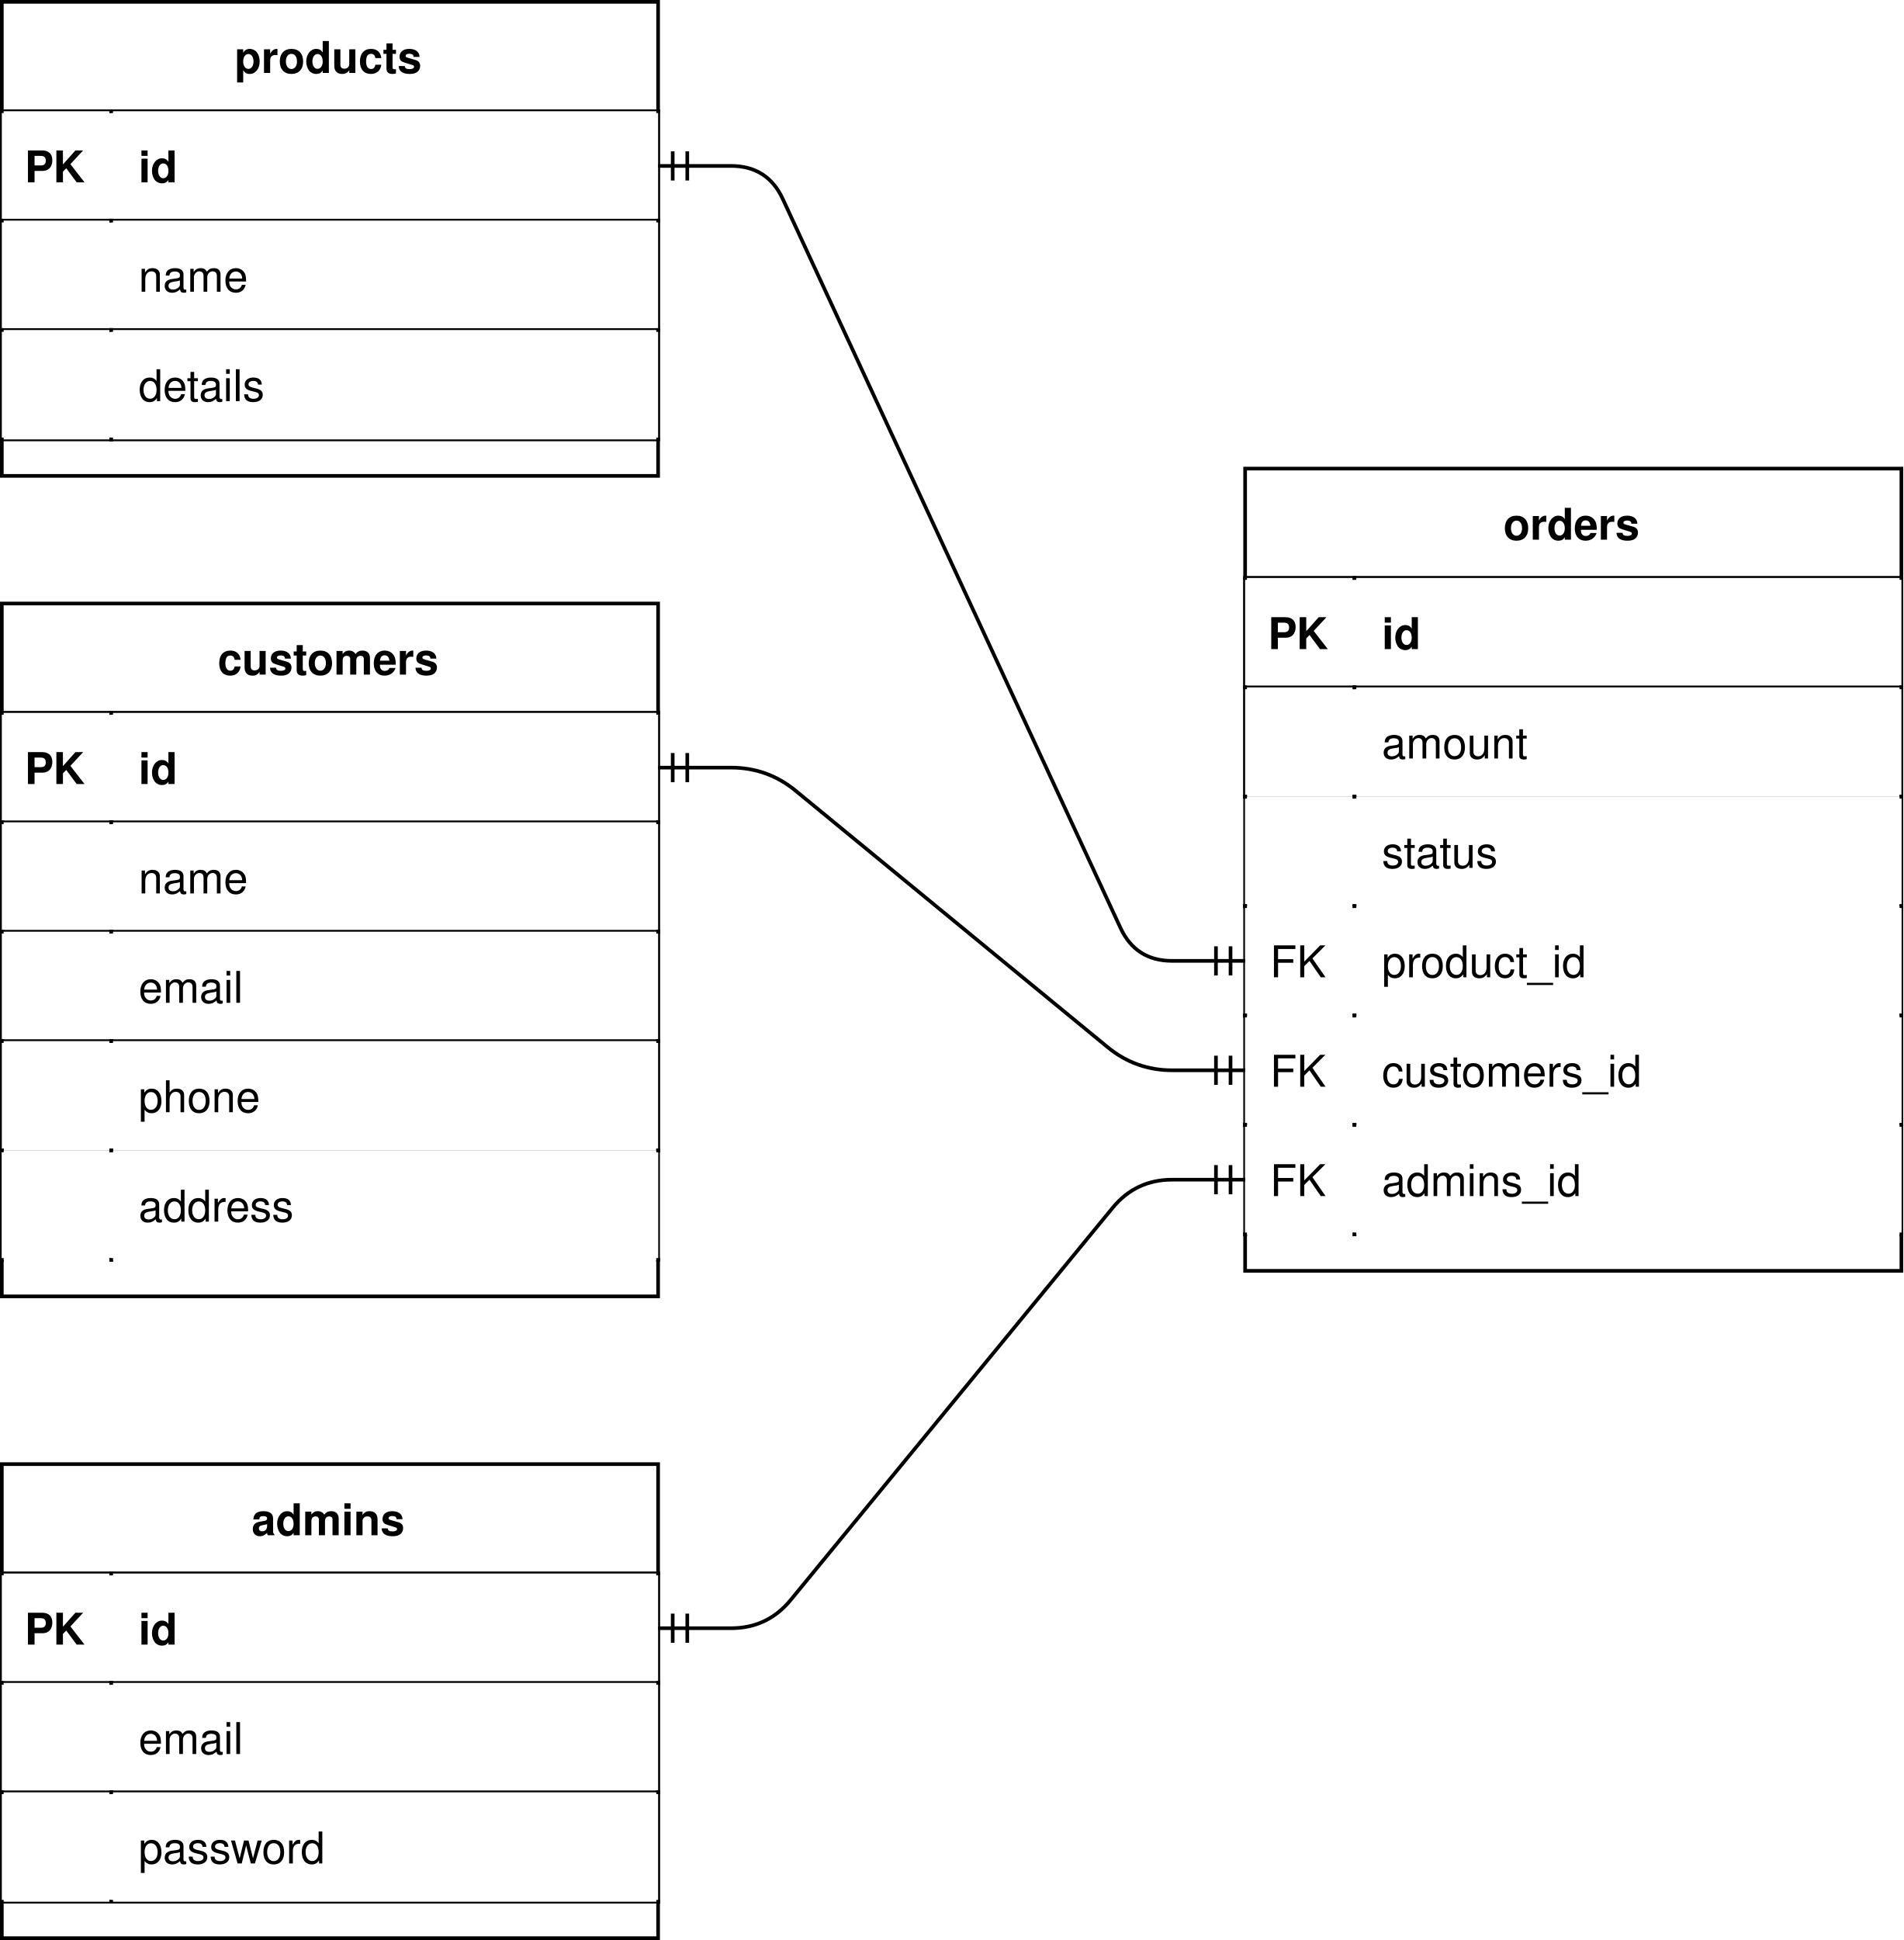
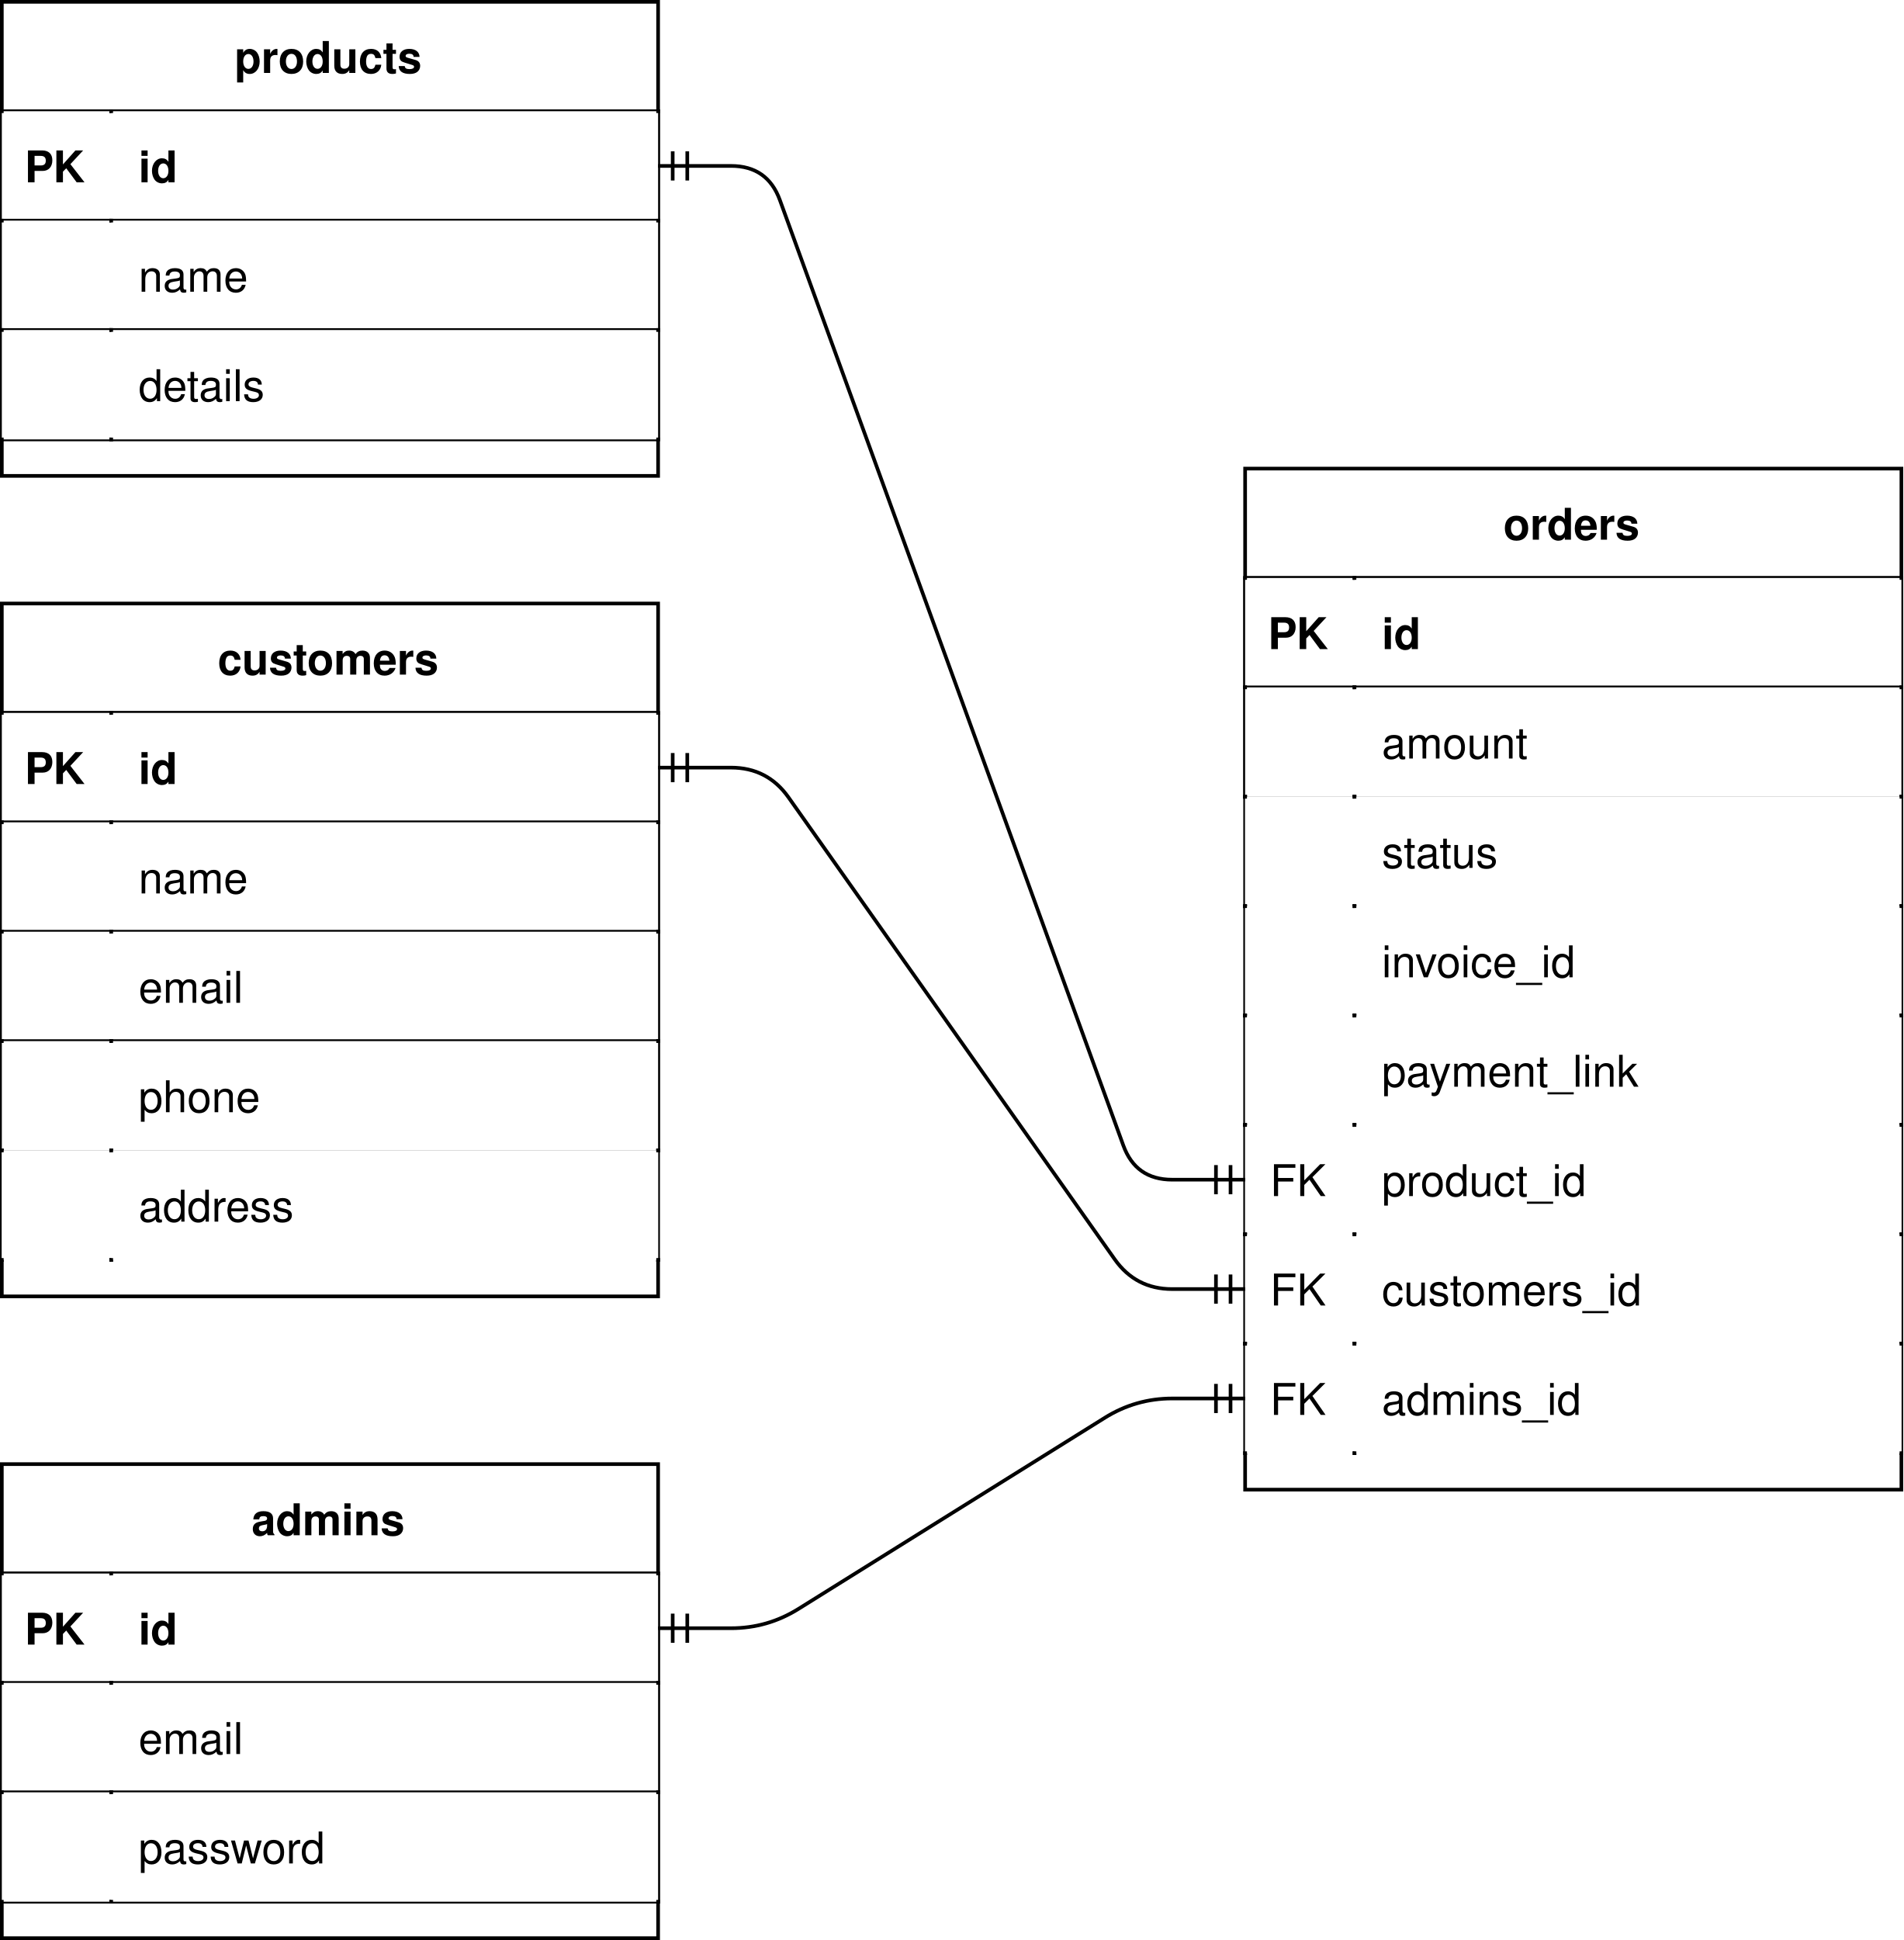
- <svg xmlns="http://www.w3.org/2000/svg" host="65bd71144e" version="1.1" width="522px" height="532px" viewBox="-0.5 -0.5 522 532" content="&lt;mxfile&gt;&lt;diagram id=&quot;kvabXW26GgoHgYs_Y6-I&quot; name=&quot;portpos&quot;&gt;7Z1Rb6s2FMc/TV4nwIGkj0tueyet067aSXuc3NhNrAFGxmmS++lnBwMJTjtMKSEGNarCAU7g/I9/4GOTTMAy2n9nMNn8QREOJ56D9hPwbeJ5s+lc/JeGQ2YIXCczrBlBmenE8Ex+4sxYbLYlCKfKlpk4pSEnyblxReMYr/iZDTJGd+ebvdIQnRkSuMaa4XkFQ936N0F8k1nnvlPaf8Nkvck/2XXUmhe4+nfN6DZWnzfxAAjkX7Y6grkvtX26gYjuTkzgfgKWjFKevYv2SxzK0J6H7eGdtcVxMxzzWjvku7zBcKtOfrVNOY0wS9Uh8kMeFnG0iXzL4Ys0LVIOGVfqAUcYhB4ckhgzYXCPy2EIk5QcN88sGxKiR3igW547ypcWr2SP0VMmntxW6PgonMlF6fxVOH9WByNXw5CsY/F+Jc5VfuKC4VQcyyNMudriuEd2eK53dCiEwUj502OVxwIzjvcnJhW771iEhbOD2ESt9Rw/2+WQL6vE35VZ486V1pvTjLlTRqgydV34LtUSb5Rg74nnaeJ9rNmTzLXFhjLyUyoVqkic6nhc3pEohLHIcYgqpgU9tmlHE1daEKPJX5CtMVeGhJKYH8/QX4iXOOel84s/8cWBLcWyWy6Ll9yc8SWNU85EEkkfWGi5w1LPBaeJchri19w/UxGV718oF2nbVHkD7ZXWwKknNWhFaaAp/eP3d7UWZ8YJDJ8EGmG8PjZVRUpYinUxoEUQq9GtNj4qAvUaHtG1IQjhuFHQvdpBP4kyMAyyclZGw9gbDAVgYshF9oszSjXliuOsKeZUE1Os61DMnJzZtos0gSsSrx+zPYOK2v4V1N6/38T8VtWv5a5t+f2R2jq1nUYpZUztoFNqB/WV/oJmjhHJd24P2X7tiFuF7JmmZAwj3Ctod62v3ZCej5C+GqTvOoX0nX2QnteOuE2Qzt2fKIkjSEILKV1fYKspDfTq1Ujprijtel1iGhjUum4E06B+yK3CtF7LSjY0tvBm2kBgmzHtzT97i1WPs5jdv+EMt+YZ0SKp26Gr3yFdizvu/tJVD2qZVoPip3en3/RAhBhO3x+w6wtBPyeizYx0fZ2RlKFxFLZGQvhTVWfN0Tlz66GzGIb/1J1pYMDO4XRCGinv14fBNUZhA528FozCFvk7qMuoG+gdyiGMwhqobfX1NtB7oSO1m5WOzKnd6ShsoE+36LKZf0XlqEjegSFbnzkBI+GZ9wrbXStsM6bBhW6Rmdg3Xzoyp2uXw6fApPfTl8oRMIipRfwEF/ov4vaFb2+xcGSiod2E/GwDHCAhOx26BL7e7B6uVjZwDFrYIAsDwNcLAwmjaLvi//S4QPA1utpNToMSwEjOik7dkFPvut8GOQfZPwe+3j8vHia0hZ1jvzyLw2cfbRgiO+edslN/ZOE22BnUjqtV7NQfOIAoIrE14Kwvq83g9AIdnKp3Mc70+N+UqD5vPwX1gOq2QVQv0In6sWSDGDJsInzZCno50cMLdBjf/kSPMn8HdWX1An0IqceX1LYmepiobfUFdzZOz2tpokcDanc50cOb6XX2Lpv5F0z0KJN3WMie6SV4Kx+3N9HXbkiPs/GuB+ku54t4M+tm45XJOzBI69V+hDkkYf+nk3ylxDZzGlx4djerUn5M67F2daF2NZ3Ww24rxSsADLg7nCtsE+XLRtDL4hUAOpdvv3hV5u+gLrIA6MMFAyhemaht9/V2HHJoqV/UgNpdFq8AMPjCudvoF5XJOzBk6+MNdn4NmYnAVlN6Og4xXI/SnT7tNLVuiKFM3mFReqoPMSQwTXeU9ev2umuNrQb1he980MTGaI3z/oyIIOGHJxxCTmh8X67RJNjwKFStEsfoV/kbNGLx/imCMfozLgpgl1ZIV0saUnb8fPCwlH8f1ZxSumUrdbTFt+rznPeTk1nK8lzqtujiN2zOak+5kR1j8IbPDuQD0X/IK85J8etOdejyqbB588tdZOek9ipF1hwVVbP8F1fyKWC5oywOmqNG2VJjUOq2sqXoV59nS9CzbAHOuchTryJy7WypOAJVR21mS40C621lSzGF6DxbnL5lSwUJ7ixohy1VP42TRSyWP+mVbV7+bBq4/w8=&lt;/diagram&gt;&lt;/mxfile&gt;" style="background-color: rgb(54, 54, 54);">
+ <svg xmlns="http://www.w3.org/2000/svg" host="65bd71144e" version="1.1" width="522px" height="532px" viewBox="-0.5 -0.5 522 532" content="&lt;mxfile&gt;&lt;diagram id=&quot;kvabXW26GgoHgYs_Y6-I&quot; name=&quot;portpos&quot;&gt;7Z1Rj6o4FMc/ja8boILO4+qduZvsbPZm7ib7eNOxHW0uUFLqqPfTb5ECanG2dRCxkDETOUCF8z/9Qc+pOALzaPuVwWT1F0U4HHkO2o7Al5HnTcZT8T8z7HJD4Dq5YckIyk0Hhu/kF86N5WZrgnAqbbmJUxpykhwbFzSO8YIf2SBjdHO82RsN0ZEhgUusGL4vYKha/yWIr3Lr1Hcq+x+YLFfFJ7uOXPMKFz+XjK5j+XkjD4Ag+8tXR7BoS26friCimwMTeByBOaOU5++i7RyHmWuP3fZ0Zm153AzHXGuHYpd3GK7lyS/WKacRZqk8RL4r3CKONsnecviamWYph4xL9YAjDEIPDkmMmTC4++UwhElK9pvnlhUJ0TPc0TUvGiqWZm9ki9FLLl62rdDxWTSWLWaNv4nGv8uDyVbDkCxj8X4hzjX7xBnDqTiWZ5hyucV+j/zwXG/foBAGI9me6qvCF5hxvD0wSd99xcItnO3EJnKt5/j5LrtiWQb+pooadyq1Xh1GzIM0Qhmpy7LtSi3xRgp2TjxPEe9jzV6yWJutKCO/MqVC6YlDHffLGxKFMBYxDtGJaUb3fdpRxM0siNHkH8iWmEtDQknM92foz8RLnPPc+c0f+eLA5mLZrZbFK9uc8TmNU85EEGVtYKHlBmd6zjhNZKMhfivaZ9Kj2ftXykXYXqq8gfZSa+DoSQ0aURooSn/786zW4sw4geGLQCOMl/uuKkkJK7FqHVo68dS7p52PCke9hXt0rQhCOL7I6Z620w+8DAydLBurvGHcGgwFYGLIRfSLM0oV5crj1BRzrIgp1rUoZkHOfNtZmsAFiZfP+Z7Bidr+DdTenu9ifqPqazXXtPz+QG2V2s5FIWVM7aBVagf6Sl+hm2NEip2bQ7av7XGrkD1RlIxhhDsF7bb1tRvS0wHSN4P0Q6uQfrAP0lNtj9sE6aL5AyVxBEloIaX1Bbaa0kDNXg2UbovSrtcmpoFBrutOMA30XW4VptVcVrKisYU30wYC24xpb/rZWyw9zmL2+I5z3JpHRIOkboaufot0Le+4u0tX1alVWPWKn96DetMDEWI4PV+w6wpBPyeizYx0fZWRlKGhCqsREP5Y5lkLdE5cPXR60ybuTAMDdvZnEHKR8r4+DG5RhQ1U8lpQhS3jt1eXUTdQB5R9qMIaqG319TZQR6EDtS9LHZlTu9UqbKBOt2izm18jc1QGb8+Qrc6cgJFomXcK220rbDOmQc2wyEzsu08dmdO1zfIpMBn9dCVzBAx8ahE/Qc34Rdy+8PU9Jo5MNLSakDUXRfsJqYheC81ulC5B0PlpgFpOlZFmOSLViX4kfqdkgX90LDvQvI52Y9JgQt+AyROd2sFk5yfiaXavqf2YnKh3/QncRcIJP0IS/7QFlGeUtBqUviqt/aD85Ii7hGIroPTVYdzTzcpQjsGIrZeFJuB7KisZResF79ot5fV1tZucBiWlgZz52vKRD+2QUy0F3Qc5e1nvAb6a2iofTmELO4c6T+6Hz+bI+sjOcavsVDNj98HOQNuvVrFTzXdBFJHYGnDqy2ozOL2a4oIcXQwzh/83JE6f3zQGekB1myCqV1Nr+FiyXkxBu0T4qhd0cuKwV1N8uP+Jw1X89urK6tXUKTp8SW1q4rCJ2lZfcGtKHwO1K8hcl9ptThz2Jmqevc1ufoWJw1Xw9gvZEzUFb+Xjm0z0tRvSw7c7bgfpNucfexPrvt1RBW/PIK1m+xHmkITdn558TYlt5jSoeRZMnqX8mNZD7qomdzUe62G3keQVAAbc7c8V9hLlq07QyeQVACqX7z95VcVvry6yAKjlgh4kr0zUtvt6O5QcGhoXXUDtNpNXAHz2+w6dGxdVwdszZKv1Bjsfa2sisNWULub1DJS+AaVb/fb82LoSQxW8/aL0WC0xJDBNN5R16/a6bY2tBnXNM8QUsTFa4mI8IzxI+O4Fh5ATGj9WaxQJVjwKZa/EMfo9+01Dsfj4EsEY/R2XCbC6FVlTcxpStv988DTP/j7KOaV0zRbyaMtfaeIF70cHs5Szc9Ht0eVvIh7lngoj2/vgHR8dyAeif8uuOAfJrwc5oCu+gFV0v6KJ/JzkXpXISkNl1qycUwuOG8r9oDR0UbRoFKXuK1rKcfVxtAQdixbgHIs89k5E1o6Wk4bAaUNNRotGgvW+oqWcQnQcLU7XouUECe4kaIYtp+1cHCxisfqJ2Hzz6md4weN/&lt;/diagram&gt;&lt;/mxfile&gt;" style="background-color: rgb(54, 54, 54);">
  <defs>
    <clipPath id="mx-clip-0-195-30-30-0">
      <rect x="0" y="195" width="30" height="30" />
    </clipPath>
    <clipPath id="mx-clip-36-195-144-30-0">
      <rect x="36" y="195" width="144" height="30" />
    </clipPath>
    <clipPath id="mx-clip-36-225-144-30-0">
      <rect x="36" y="225" width="144" height="30" />
    </clipPath>
    <clipPath id="mx-clip-36-255-144-30-0">
      <rect x="36" y="255" width="144" height="30" />
    </clipPath>
    <clipPath id="mx-clip-36-285-144-30-0">
      <rect x="36" y="285" width="144" height="30" />
    </clipPath>
    <clipPath id="mx-clip-36-315-144-30-0">
      <rect x="36" y="315" width="144" height="30" />
    </clipPath>
    <clipPath id="mx-clip-341-158-30-30-0">
      <rect x="341" y="158" width="30" height="30" />
    </clipPath>
    <clipPath id="mx-clip-377-158-144-30-0">
      <rect x="377" y="158" width="144" height="30" />
    </clipPath>
    <clipPath id="mx-clip-377-188-144-30-0">
      <rect x="377" y="188" width="144" height="30" />
    </clipPath>
    <clipPath id="mx-clip-377-218-144-30-0">
      <rect x="377" y="218" width="144" height="30" />
    </clipPath>
-     <clipPath id="mx-clip-341-248-30-30-0">
-       <rect x="341" y="248" width="30" height="30" />
-     </clipPath>
    <clipPath id="mx-clip-377-248-144-30-0">
      <rect x="377" y="248" width="144" height="30" />
    </clipPath>
-     <clipPath id="mx-clip-341-278-30-30-0">
-       <rect x="341" y="278" width="30" height="30" />
-     </clipPath>
    <clipPath id="mx-clip-377-278-144-30-0">
      <rect x="377" y="278" width="144" height="30" />
    </clipPath>
    <clipPath id="mx-clip-341-308-30-30-0">
      <rect x="341" y="308" width="30" height="30" />
    </clipPath>
    <clipPath id="mx-clip-377-308-144-30-0">
      <rect x="377" y="308" width="144" height="30" />
+     </clipPath>
+     <clipPath id="mx-clip-341-338-30-30-0">
+       <rect x="341" y="338" width="30" height="30" />
+     </clipPath>
+     <clipPath id="mx-clip-377-338-144-30-0">
+       <rect x="377" y="338" width="144" height="30" />
+     </clipPath>
+     <clipPath id="mx-clip-341-368-30-30-0">
+       <rect x="341" y="368" width="30" height="30" />
+     </clipPath>
+     <clipPath id="mx-clip-377-368-144-30-0">
+       <rect x="377" y="368" width="144" height="30" />
    </clipPath>
    <clipPath id="mx-clip-0-30-30-30-0">
      <rect x="0" y="30" width="30" height="30" />
    </clipPath>
    <clipPath id="mx-clip-36-30-144-30-0">
      <rect x="36" y="30" width="144" height="30" />
    </clipPath>
    <clipPath id="mx-clip-36-60-144-30-0">
      <rect x="36" y="60" width="144" height="30" />
    </clipPath>
    <clipPath id="mx-clip-36-90-144-30-0">
      <rect x="36" y="90" width="144" height="30" />
    </clipPath>
    <clipPath id="mx-clip-0-431-30-30-0">
      <rect x="0" y="431" width="30" height="30" />
    </clipPath>
    <clipPath id="mx-clip-36-431-144-30-0">
      <rect x="36" y="431" width="144" height="30" />
    </clipPath>
    <clipPath id="mx-clip-36-461-144-30-0">
      <rect x="36" y="461" width="144" height="30" />
    </clipPath>
    <clipPath id="mx-clip-36-491-144-30-0">
      <rect x="36" y="491" width="144" height="30" />
    </clipPath>
  </defs>
  <g>
    <path d="M 0 195 L 0 165 L 180 165 L 180 195" fill="rgb(255, 255, 255)" stroke="rgb(0, 0, 0)" stroke-miterlimit="10" pointer-events="all" />
    <path d="M 0 195 L 0 355 L 180 355 L 180 195" fill="none" stroke="rgb(0, 0, 0)" stroke-miterlimit="10" pointer-events="none" />
    <path d="M 0 195 L 180 195" fill="none" stroke="rgb(0, 0, 0)" stroke-miterlimit="10" pointer-events="none" />
    <path d="M 30 195 L 30 225 L 30 255 L 30 285 L 30 315 L 30 345" fill="none" stroke="rgb(0, 0, 0)" stroke-miterlimit="10" pointer-events="none" />
    <g fill="rgb(0, 0, 0)" font-family="Helvetica" font-weight="bold" pointer-events="none" text-anchor="middle" font-size="12px">
      <text x="89.5" y="184.5">
                customers
            </text>
    </g>
    <rect x="0" y="195" width="180" height="30" fill="rgb(255, 255, 255)" stroke="rgb(0, 0, 0)" pointer-events="none" />
    <rect x="0" y="195" width="30" height="30" fill="rgb(255, 255, 255)" stroke="none" pointer-events="none" />
    <path d="M 0 195 M 30 195 M 30 225 M 0 225" fill="none" stroke="rgb(0, 0, 0)" stroke-linecap="square" stroke-miterlimit="10" pointer-events="none" />
    <g fill="rgb(0, 0, 0)" font-family="Helvetica" font-weight="bold" pointer-events="none" clip-path="url(#mx-clip-0-195-30-30-0)" text-anchor="middle" font-size="12px">
      <text x="14.5" y="214.5">
                PK
            </text>
    </g>
    <rect x="30" y="195" width="150" height="30" fill="rgb(255, 255, 255)" stroke="none" pointer-events="none" />
    <path d="M 30 195 M 180 195 M 180 225 M 30 225" fill="none" stroke="rgb(0, 0, 0)" stroke-linecap="square" stroke-miterlimit="10" pointer-events="none" />
    <g fill="rgb(0, 0, 0)" font-family="Helvetica" font-weight="bold" text-decoration="underline" pointer-events="none" clip-path="url(#mx-clip-36-195-144-30-0)" font-size="12px">
      <text x="37.5" y="214.5">
                id
            </text>
    </g>
    <rect x="0" y="225" width="180" height="30" fill="rgb(255, 255, 255)" stroke="rgb(0, 0, 0)" pointer-events="none" />
    <rect x="0" y="225" width="30" height="30" fill="rgb(255, 255, 255)" stroke="none" pointer-events="none" />
    <path d="M 0 225 M 30 225 M 30 255 M 0 255" fill="none" stroke="rgb(0, 0, 0)" stroke-linecap="square" stroke-miterlimit="10" pointer-events="none" />
    <rect x="30" y="225" width="150" height="30" fill="rgb(255, 255, 255)" stroke="none" pointer-events="none" />
    <path d="M 30 225 M 180 225 M 180 255 M 30 255" fill="none" stroke="rgb(0, 0, 0)" stroke-linecap="square" stroke-miterlimit="10" pointer-events="none" />
    <g fill="rgb(0, 0, 0)" font-family="Helvetica" pointer-events="none" clip-path="url(#mx-clip-36-225-144-30-0)" font-size="12px">
      <text x="37.5" y="244.5">
                name
            </text>
    </g>
    <rect x="0" y="255" width="180" height="30" fill="rgb(255, 255, 255)" stroke="rgb(0, 0, 0)" pointer-events="none" />
    <rect x="0" y="255" width="30" height="30" fill="rgb(255, 255, 255)" stroke="none" pointer-events="none" />
    <path d="M 0 255 M 30 255 M 30 285 M 0 285" fill="none" stroke="rgb(0, 0, 0)" stroke-linecap="square" stroke-miterlimit="10" pointer-events="none" />
    <rect x="30" y="255" width="150" height="30" fill="rgb(255, 255, 255)" stroke="none" pointer-events="none" />
    <path d="M 30 255 M 180 255 M 180 285 M 30 285" fill="none" stroke="rgb(0, 0, 0)" stroke-linecap="square" stroke-miterlimit="10" pointer-events="none" />
    <g fill="rgb(0, 0, 0)" font-family="Helvetica" pointer-events="none" clip-path="url(#mx-clip-36-255-144-30-0)" font-size="12px">
      <text x="37.5" y="274.5">
                email
            </text>
    </g>
    <rect x="0" y="285" width="180" height="30" fill="rgb(255, 255, 255)" stroke="rgb(0, 0, 0)" pointer-events="none" />
    <rect x="0" y="285" width="30" height="30" fill="rgb(255, 255, 255)" stroke="none" pointer-events="none" />
    <path d="M 0 285 M 30 285 M 30 315 M 0 315" fill="none" stroke="rgb(0, 0, 0)" stroke-linecap="square" stroke-miterlimit="10" pointer-events="none" />
    <rect x="30" y="285" width="150" height="30" fill="rgb(255, 255, 255)" stroke="none" pointer-events="none" />
    <path d="M 30 285 M 180 285 M 180 315 M 30 315" fill="none" stroke="rgb(0, 0, 0)" stroke-linecap="square" stroke-miterlimit="10" pointer-events="none" />
    <g fill="rgb(0, 0, 0)" font-family="Helvetica" pointer-events="none" clip-path="url(#mx-clip-36-285-144-30-0)" font-size="12px">
      <text x="37.5" y="304.5">
                phone
            </text>
    </g>
    <rect x="0" y="315" width="180" height="30" fill="rgb(255, 255, 255)" stroke="none" pointer-events="none" />
    <path d="M 0 315 M 180 315 M 180 345 M 0 345" fill="none" stroke="rgb(0, 0, 0)" stroke-linecap="square" stroke-miterlimit="10" pointer-events="none" />
    <rect x="0" y="315" width="30" height="30" fill="rgb(255, 255, 255)" stroke="none" pointer-events="none" />
    <path d="M 0 315 M 30 315 M 30 345 M 0 345" fill="none" stroke="rgb(0, 0, 0)" stroke-linecap="square" stroke-miterlimit="10" pointer-events="none" />
    <rect x="30" y="315" width="150" height="30" fill="rgb(255, 255, 255)" stroke="none" pointer-events="none" />
    <path d="M 30 315 M 180 315 M 180 345 M 30 345" fill="none" stroke="rgb(0, 0, 0)" stroke-linecap="square" stroke-miterlimit="10" pointer-events="none" />
    <g fill="rgb(0, 0, 0)" font-family="Helvetica" pointer-events="none" clip-path="url(#mx-clip-36-315-144-30-0)" font-size="12px">
      <text x="37.5" y="334.5">
                address
            </text>
    </g>
    <path d="M 341 158 L 341 128 L 521 128 L 521 158" fill="rgb(255, 255, 255)" stroke="rgb(0, 0, 0)" stroke-miterlimit="10" pointer-events="none" />
-     <path d="M 341 158 L 341 348 L 521 348 L 521 158" fill="none" stroke="rgb(0, 0, 0)" stroke-miterlimit="10" pointer-events="none" />
+     <path d="M 341 158 L 341 408 L 521 408 L 521 158" fill="none" stroke="rgb(0, 0, 0)" stroke-miterlimit="10" pointer-events="none" />
    <path d="M 341 158 L 521 158" fill="none" stroke="rgb(0, 0, 0)" stroke-miterlimit="10" pointer-events="none" />
-     <path d="M 371 158 L 371 188 L 371 218 L 371 248 L 371 278 L 371 308 L 371 338" fill="none" stroke="rgb(0, 0, 0)" stroke-miterlimit="10" pointer-events="none" />
+     <path d="M 371 158 L 371 188 L 371 218 L 371 248 L 371 278 L 371 308 L 371 338 L 371 368 L 371 398" fill="none" stroke="rgb(0, 0, 0)" stroke-miterlimit="10" pointer-events="none" />
    <g fill="rgb(0, 0, 0)" font-family="Helvetica" font-weight="bold" pointer-events="none" text-anchor="middle" font-size="12px">
      <text x="430.5" y="147.5">
                orders
            </text>
    </g>
    <rect x="341" y="158" width="180" height="30" fill="rgb(255, 255, 255)" stroke="rgb(0, 0, 0)" pointer-events="none" />
    <rect x="341" y="158" width="30" height="30" fill="rgb(255, 255, 255)" stroke="none" pointer-events="none" />
    <path d="M 341 158 M 371 158 M 371 188 M 341 188" fill="none" stroke="rgb(0, 0, 0)" stroke-linecap="square" stroke-miterlimit="10" pointer-events="none" />
    <g fill="rgb(0, 0, 0)" font-family="Helvetica" font-weight="bold" pointer-events="none" clip-path="url(#mx-clip-341-158-30-30-0)" text-anchor="middle" font-size="12px">
      <text x="355.5" y="177.5">
                PK
            </text>
    </g>
    <rect x="371" y="158" width="150" height="30" fill="rgb(255, 255, 255)" stroke="none" pointer-events="none" />
    <path d="M 371 158 M 521 158 M 521 188 M 371 188" fill="none" stroke="rgb(0, 0, 0)" stroke-linecap="square" stroke-miterlimit="10" pointer-events="none" />
    <g fill="rgb(0, 0, 0)" font-family="Helvetica" font-weight="bold" text-decoration="underline" pointer-events="none" clip-path="url(#mx-clip-377-158-144-30-0)" font-size="12px">
      <text x="378.5" y="177.5">
                id
            </text>
    </g>
    <rect x="341" y="188" width="180" height="30" fill="rgb(255, 255, 255)" stroke="rgb(0, 0, 0)" pointer-events="none" />
    <rect x="341" y="188" width="30" height="30" fill="rgb(255, 255, 255)" stroke="none" pointer-events="none" />
    <path d="M 341 188 M 371 188 M 371 218 M 341 218" fill="none" stroke="rgb(0, 0, 0)" stroke-linecap="square" stroke-miterlimit="10" pointer-events="none" />
    <rect x="371" y="188" width="150" height="30" fill="rgb(255, 255, 255)" stroke="none" pointer-events="none" />
    <path d="M 371 188 M 521 188 M 521 218 M 371 218" fill="none" stroke="rgb(0, 0, 0)" stroke-linecap="square" stroke-miterlimit="10" pointer-events="none" />
    <g fill="rgb(0, 0, 0)" font-family="Helvetica" pointer-events="none" clip-path="url(#mx-clip-377-188-144-30-0)" font-size="12px">
      <text x="378.5" y="207.5">
                amount
            </text>
    </g>
    <rect x="341" y="218" width="180" height="30" fill="rgb(255, 255, 255)" stroke="none" pointer-events="none" />
    <path d="M 341 218 M 521 218 M 521 248 M 341 248" fill="none" stroke="rgb(0, 0, 0)" stroke-linecap="square" stroke-miterlimit="10" pointer-events="none" />
    <rect x="341" y="218" width="30" height="30" fill="rgb(255, 255, 255)" stroke="none" pointer-events="none" />
    <path d="M 341 218 M 371 218 M 371 248 M 341 248" fill="none" stroke="rgb(0, 0, 0)" stroke-linecap="square" stroke-miterlimit="10" pointer-events="none" />
    <rect x="371" y="218" width="150" height="30" fill="rgb(255, 255, 255)" stroke="none" pointer-events="none" />
    <path d="M 371 218 M 521 218 M 521 248 M 371 248" fill="none" stroke="rgb(0, 0, 0)" stroke-linecap="square" stroke-miterlimit="10" pointer-events="none" />
    <g fill="rgb(0, 0, 0)" font-family="Helvetica" pointer-events="none" clip-path="url(#mx-clip-377-218-144-30-0)" font-size="12px">
      <text x="378.5" y="237.5">
                status
            </text>
    </g>
    <rect x="341" y="248" width="180" height="30" fill="rgb(255, 255, 255)" stroke="none" pointer-events="none" />
    <path d="M 341 248 M 521 248 M 521 278 M 341 278" fill="none" stroke="rgb(0, 0, 0)" stroke-linecap="square" stroke-miterlimit="10" pointer-events="none" />
    <rect x="341" y="248" width="30" height="30" fill="rgb(255, 255, 255)" stroke="none" pointer-events="none" />
    <path d="M 341 248 M 371 248 M 371 278 M 341 278" fill="none" stroke="rgb(0, 0, 0)" stroke-linecap="square" stroke-miterlimit="10" pointer-events="none" />
-     <g fill="rgb(0, 0, 0)" font-family="Helvetica" pointer-events="none" clip-path="url(#mx-clip-341-248-30-30-0)" text-anchor="middle" font-size="12px">
-       <text x="355.5" y="267.5">
-                 FK
-             </text>
-     </g>
    <rect x="371" y="248" width="150" height="30" fill="rgb(255, 255, 255)" stroke="none" pointer-events="none" />
    <path d="M 371 248 M 521 248 M 521 278 M 371 278" fill="none" stroke="rgb(0, 0, 0)" stroke-linecap="square" stroke-miterlimit="10" pointer-events="none" />
    <g fill="rgb(0, 0, 0)" font-family="Helvetica" pointer-events="none" clip-path="url(#mx-clip-377-248-144-30-0)" font-size="12px">
      <text x="378.5" y="267.5">
-                 product_id
+                 invoice_id
            </text>
    </g>
    <rect x="341" y="278" width="180" height="30" fill="rgb(255, 255, 255)" stroke="none" pointer-events="none" />
    <path d="M 341 278 M 521 278 M 521 308 M 341 308" fill="none" stroke="rgb(0, 0, 0)" stroke-linecap="square" stroke-miterlimit="10" pointer-events="none" />
    <rect x="341" y="278" width="30" height="30" fill="rgb(255, 255, 255)" stroke="none" pointer-events="none" />
    <path d="M 341 278 M 371 278 M 371 308 M 341 308" fill="none" stroke="rgb(0, 0, 0)" stroke-linecap="square" stroke-miterlimit="10" pointer-events="none" />
-     <g fill="rgb(0, 0, 0)" font-family="Helvetica" pointer-events="none" clip-path="url(#mx-clip-341-278-30-30-0)" text-anchor="middle" font-size="12px">
-       <text x="355.5" y="297.5">
-                 FK
-             </text>
-     </g>
    <rect x="371" y="278" width="150" height="30" fill="rgb(255, 255, 255)" stroke="none" pointer-events="none" />
    <path d="M 371 278 M 521 278 M 521 308 M 371 308" fill="none" stroke="rgb(0, 0, 0)" stroke-linecap="square" stroke-miterlimit="10" pointer-events="none" />
    <g fill="rgb(0, 0, 0)" font-family="Helvetica" pointer-events="none" clip-path="url(#mx-clip-377-278-144-30-0)" font-size="12px">
      <text x="378.5" y="297.5">
-                 customers_id
+                 payment_link
            </text>
    </g>
    <rect x="341" y="308" width="180" height="30" fill="rgb(255, 255, 255)" stroke="none" pointer-events="none" />
    <path d="M 341 308 M 521 308 M 521 338 M 341 338" fill="none" stroke="rgb(0, 0, 0)" stroke-linecap="square" stroke-miterlimit="10" pointer-events="none" />
    <rect x="341" y="308" width="30" height="30" fill="rgb(255, 255, 255)" stroke="none" pointer-events="none" />
    <path d="M 341 308 M 371 308 M 371 338 M 341 338" fill="none" stroke="rgb(0, 0, 0)" stroke-linecap="square" stroke-miterlimit="10" pointer-events="none" />
    <g fill="rgb(0, 0, 0)" font-family="Helvetica" pointer-events="none" clip-path="url(#mx-clip-341-308-30-30-0)" text-anchor="middle" font-size="12px">
      <text x="355.5" y="327.5">
                FK
            </text>
    </g>
    <rect x="371" y="308" width="150" height="30" fill="rgb(255, 255, 255)" stroke="none" pointer-events="none" />
    <path d="M 371 308 M 521 308 M 521 338 M 371 338" fill="none" stroke="rgb(0, 0, 0)" stroke-linecap="square" stroke-miterlimit="10" pointer-events="none" />
    <g fill="rgb(0, 0, 0)" font-family="Helvetica" pointer-events="none" clip-path="url(#mx-clip-377-308-144-30-0)" font-size="12px">
      <text x="378.5" y="327.5">
+                 product_id
+             </text>
+     </g>
+     <rect x="341" y="338" width="180" height="30" fill="rgb(255, 255, 255)" stroke="none" pointer-events="none" />
+     <path d="M 341 338 M 521 338 M 521 368 M 341 368" fill="none" stroke="rgb(0, 0, 0)" stroke-linecap="square" stroke-miterlimit="10" pointer-events="none" />
+     <rect x="341" y="338" width="30" height="30" fill="rgb(255, 255, 255)" stroke="none" pointer-events="none" />
+     <path d="M 341 338 M 371 338 M 371 368 M 341 368" fill="none" stroke="rgb(0, 0, 0)" stroke-linecap="square" stroke-miterlimit="10" pointer-events="none" />
+     <g fill="rgb(0, 0, 0)" font-family="Helvetica" pointer-events="none" clip-path="url(#mx-clip-341-338-30-30-0)" text-anchor="middle" font-size="12px">
+       <text x="355.5" y="357.5">
+                 FK
+             </text>
+     </g>
+     <rect x="371" y="338" width="150" height="30" fill="rgb(255, 255, 255)" stroke="none" pointer-events="none" />
+     <path d="M 371 338 M 521 338 M 521 368 M 371 368" fill="none" stroke="rgb(0, 0, 0)" stroke-linecap="square" stroke-miterlimit="10" pointer-events="none" />
+     <g fill="rgb(0, 0, 0)" font-family="Helvetica" pointer-events="none" clip-path="url(#mx-clip-377-338-144-30-0)" font-size="12px">
+       <text x="378.5" y="357.5">
+                 customers_id
+             </text>
+     </g>
+     <rect x="341" y="368" width="180" height="30" fill="rgb(255, 255, 255)" stroke="none" pointer-events="none" />
+     <path d="M 341 368 M 521 368 M 521 398 M 341 398" fill="none" stroke="rgb(0, 0, 0)" stroke-linecap="square" stroke-miterlimit="10" pointer-events="none" />
+     <rect x="341" y="368" width="30" height="30" fill="rgb(255, 255, 255)" stroke="none" pointer-events="none" />
+     <path d="M 341 368 M 371 368 M 371 398 M 341 398" fill="none" stroke="rgb(0, 0, 0)" stroke-linecap="square" stroke-miterlimit="10" pointer-events="none" />
+     <g fill="rgb(0, 0, 0)" font-family="Helvetica" pointer-events="none" clip-path="url(#mx-clip-341-368-30-30-0)" text-anchor="middle" font-size="12px">
+       <text x="355.5" y="387.5">
+                 FK
+             </text>
+     </g>
+     <rect x="371" y="368" width="150" height="30" fill="rgb(255, 255, 255)" stroke="none" pointer-events="none" />
+     <path d="M 371 368 M 521 368 M 521 398 M 371 398" fill="none" stroke="rgb(0, 0, 0)" stroke-linecap="square" stroke-miterlimit="10" pointer-events="none" />
+     <g fill="rgb(0, 0, 0)" font-family="Helvetica" pointer-events="none" clip-path="url(#mx-clip-377-368-144-30-0)" font-size="12px">
+       <text x="378.5" y="387.5">
                admins_id
            </text>
    </g>
    <path d="M 0 30 L 0 0 L 180 0 L 180 30" fill="rgb(255, 255, 255)" stroke="rgb(0, 0, 0)" stroke-miterlimit="10" pointer-events="none" />
    <path d="M 0 30 L 0 130 L 180 130 L 180 30" fill="none" stroke="rgb(0, 0, 0)" stroke-miterlimit="10" pointer-events="none" />
    <path d="M 0 30 L 180 30" fill="none" stroke="rgb(0, 0, 0)" stroke-miterlimit="10" pointer-events="none" />
    <path d="M 30 30 L 30 60 L 30 90 L 30 120" fill="none" stroke="rgb(0, 0, 0)" stroke-miterlimit="10" pointer-events="none" />
    <g fill="rgb(0, 0, 0)" font-family="Helvetica" font-weight="bold" pointer-events="none" text-anchor="middle" font-size="12px">
      <text x="89.5" y="19.5">
                products
            </text>
    </g>
    <rect x="0" y="30" width="180" height="30" fill="rgb(255, 255, 255)" stroke="rgb(0, 0, 0)" pointer-events="none" />
    <rect x="0" y="30" width="30" height="30" fill="rgb(255, 255, 255)" stroke="none" pointer-events="none" />
    <path d="M 0 30 M 30 30 M 30 60 M 0 60" fill="none" stroke="rgb(0, 0, 0)" stroke-linecap="square" stroke-miterlimit="10" pointer-events="none" />
    <g fill="rgb(0, 0, 0)" font-family="Helvetica" font-weight="bold" pointer-events="none" clip-path="url(#mx-clip-0-30-30-30-0)" text-anchor="middle" font-size="12px">
      <text x="14.5" y="49.5">
                PK
            </text>
    </g>
    <rect x="30" y="30" width="150" height="30" fill="rgb(255, 255, 255)" stroke="none" pointer-events="none" />
    <path d="M 30 30 M 180 30 M 180 60 M 30 60" fill="none" stroke="rgb(0, 0, 0)" stroke-linecap="square" stroke-miterlimit="10" pointer-events="none" />
    <g fill="rgb(0, 0, 0)" font-family="Helvetica" font-weight="bold" text-decoration="underline" pointer-events="none" clip-path="url(#mx-clip-36-30-144-30-0)" font-size="12px">
      <text x="37.5" y="49.5">
                id
            </text>
    </g>
    <rect x="0" y="60" width="180" height="30" fill="rgb(255, 255, 255)" stroke="rgb(0, 0, 0)" pointer-events="none" />
    <rect x="0" y="60" width="30" height="30" fill="rgb(255, 255, 255)" stroke="none" pointer-events="none" />
    <path d="M 0 60 M 30 60 M 30 90 M 0 90" fill="none" stroke="rgb(0, 0, 0)" stroke-linecap="square" stroke-miterlimit="10" pointer-events="none" />
    <rect x="30" y="60" width="150" height="30" fill="rgb(255, 255, 255)" stroke="none" pointer-events="none" />
    <path d="M 30 60 M 180 60 M 180 90 M 30 90" fill="none" stroke="rgb(0, 0, 0)" stroke-linecap="square" stroke-miterlimit="10" pointer-events="none" />
    <g fill="rgb(0, 0, 0)" font-family="Helvetica" pointer-events="none" clip-path="url(#mx-clip-36-60-144-30-0)" font-size="12px">
      <text x="37.5" y="79.5">
                name
            </text>
    </g>
    <rect x="0" y="90" width="180" height="30" fill="rgb(255, 255, 255)" stroke="rgb(0, 0, 0)" pointer-events="none" />
    <rect x="0" y="90" width="30" height="30" fill="rgb(255, 255, 255)" stroke="none" pointer-events="none" />
    <path d="M 0 90 M 30 90 M 30 120 M 0 120" fill="none" stroke="rgb(0, 0, 0)" stroke-linecap="square" stroke-miterlimit="10" pointer-events="none" />
    <rect x="30" y="90" width="150" height="30" fill="rgb(255, 255, 255)" stroke="none" pointer-events="none" />
    <path d="M 30 90 M 180 90 M 180 120 M 30 120" fill="none" stroke="rgb(0, 0, 0)" stroke-linecap="square" stroke-miterlimit="10" pointer-events="none" />
    <g fill="rgb(0, 0, 0)" font-family="Helvetica" pointer-events="none" clip-path="url(#mx-clip-36-90-144-30-0)" font-size="12px">
      <text x="37.5" y="109.5">
                details
            </text>
    </g>
    <path d="M 0 431 L 0 401 L 180 401 L 180 431" fill="rgb(255, 255, 255)" stroke="rgb(0, 0, 0)" stroke-miterlimit="10" pointer-events="none" />
    <path d="M 0 431 L 0 531 L 180 531 L 180 431" fill="none" stroke="rgb(0, 0, 0)" stroke-miterlimit="10" pointer-events="none" />
    <path d="M 0 431 L 180 431" fill="none" stroke="rgb(0, 0, 0)" stroke-miterlimit="10" pointer-events="none" />
    <path d="M 30 431 L 30 461 L 30 491 L 30 521" fill="none" stroke="rgb(0, 0, 0)" stroke-miterlimit="10" pointer-events="none" />
    <g fill="rgb(0, 0, 0)" font-family="Helvetica" font-weight="bold" pointer-events="none" text-anchor="middle" font-size="12px">
      <text x="89.5" y="420.5">
                admins
            </text>
    </g>
    <rect x="0" y="431" width="180" height="30" fill="rgb(255, 255, 255)" stroke="rgb(0, 0, 0)" pointer-events="none" />
    <rect x="0" y="431" width="30" height="30" fill="rgb(255, 255, 255)" stroke="none" pointer-events="none" />
    <path d="M 0 431 M 30 431 M 30 461 M 0 461" fill="none" stroke="rgb(0, 0, 0)" stroke-linecap="square" stroke-miterlimit="10" pointer-events="none" />
    <g fill="rgb(0, 0, 0)" font-family="Helvetica" font-weight="bold" pointer-events="none" clip-path="url(#mx-clip-0-431-30-30-0)" text-anchor="middle" font-size="12px">
      <text x="14.5" y="450.5">
                PK
            </text>
    </g>
    <rect x="30" y="431" width="150" height="30" fill="rgb(255, 255, 255)" stroke="none" pointer-events="none" />
    <path d="M 30 431 M 180 431 M 180 461 M 30 461" fill="none" stroke="rgb(0, 0, 0)" stroke-linecap="square" stroke-miterlimit="10" pointer-events="none" />
    <g fill="rgb(0, 0, 0)" font-family="Helvetica" font-weight="bold" text-decoration="underline" pointer-events="none" clip-path="url(#mx-clip-36-431-144-30-0)" font-size="12px">
      <text x="37.5" y="450.5">
                id
            </text>
    </g>
    <rect x="0" y="461" width="180" height="30" fill="rgb(255, 255, 255)" stroke="rgb(0, 0, 0)" pointer-events="none" />
    <rect x="0" y="461" width="30" height="30" fill="rgb(255, 255, 255)" stroke="none" pointer-events="none" />
    <path d="M 0 461 M 30 461 M 30 491 M 0 491" fill="none" stroke="rgb(0, 0, 0)" stroke-linecap="square" stroke-miterlimit="10" pointer-events="none" />
    <rect x="30" y="461" width="150" height="30" fill="rgb(255, 255, 255)" stroke="none" pointer-events="none" />
    <path d="M 30 461 M 180 461 M 180 491 M 30 491" fill="none" stroke="rgb(0, 0, 0)" stroke-linecap="square" stroke-miterlimit="10" pointer-events="none" />
    <g fill="rgb(0, 0, 0)" font-family="Helvetica" pointer-events="none" clip-path="url(#mx-clip-36-461-144-30-0)" font-size="12px">
      <text x="37.5" y="480.5">
                email
            </text>
    </g>
    <rect x="0" y="491" width="180" height="30" fill="rgb(255, 255, 255)" stroke="rgb(0, 0, 0)" pointer-events="none" />
    <rect x="0" y="491" width="30" height="30" fill="rgb(255, 255, 255)" stroke="none" pointer-events="none" />
    <path d="M 0 491 M 30 491 M 30 521 M 0 521" fill="none" stroke="rgb(0, 0, 0)" stroke-linecap="square" stroke-miterlimit="10" pointer-events="none" />
    <rect x="30" y="491" width="150" height="30" fill="rgb(255, 255, 255)" stroke="none" pointer-events="none" />
    <path d="M 30 491 M 180 491 M 180 521 M 30 521" fill="none" stroke="rgb(0, 0, 0)" stroke-linecap="square" stroke-miterlimit="10" pointer-events="none" />
    <g fill="rgb(0, 0, 0)" font-family="Helvetica" pointer-events="none" clip-path="url(#mx-clip-36-491-144-30-0)" font-size="12px">
      <text x="37.5" y="510.5">
                password
            </text>
    </g>
-     <path d="M 180 210 L 200 210 Q 210 210 217.73 216.35 L 303.27 286.65 Q 311 293 321 293 L 341 293" fill="none" stroke="rgb(0, 0, 0)" stroke-miterlimit="10" pointer-events="none" />
+     <path d="M 180 210 L 200 210 Q 210 210 215.77 218.17 L 305.23 344.83 Q 311 353 321 353 L 341 353" fill="none" stroke="rgb(0, 0, 0)" stroke-miterlimit="10" pointer-events="none" />
    <path d="M 184 206 L 184 214 M 188 206 L 188 214" fill="none" stroke="rgb(0, 0, 0)" stroke-miterlimit="10" pointer-events="none" />
-     <path d="M 337 297 L 337 289 M 333 297 L 333 289" fill="none" stroke="rgb(0, 0, 0)" stroke-miterlimit="10" pointer-events="none" />
-     <path d="M 180 446 L 200 446 Q 210 446 216.35 438.27 L 304.65 330.73 Q 311 323 321 323 L 341 323" fill="none" stroke="rgb(0, 0, 0)" stroke-miterlimit="10" pointer-events="none" />
+     <path d="M 337 357 L 337 349 M 333 357 L 333 349" fill="none" stroke="rgb(0, 0, 0)" stroke-miterlimit="10" pointer-events="none" />
+     <path d="M 180 446 L 200 446 Q 210 446 218.48 440.71 L 302.52 388.29 Q 311 383 321 383 L 341 383" fill="none" stroke="rgb(0, 0, 0)" stroke-miterlimit="10" pointer-events="none" />
    <path d="M 184 442 L 184 450 M 188 442 L 188 450" fill="none" stroke="rgb(0, 0, 0)" stroke-miterlimit="10" pointer-events="none" />
+     <path d="M 337 387 L 337 379 M 333 387 L 333 379" fill="none" stroke="rgb(0, 0, 0)" stroke-miterlimit="10" pointer-events="none" />
+     <path d="M 180 45 L 200 45 Q 210 45 213.41 54.4 L 307.59 313.6 Q 311 323 321 323 L 341 323" fill="none" stroke="rgb(0, 0, 0)" stroke-miterlimit="10" pointer-events="none" />
+     <path d="M 184 41 L 184 49 M 188 41 L 188 49" fill="none" stroke="rgb(0, 0, 0)" stroke-miterlimit="10" pointer-events="none" />
    <path d="M 337 327 L 337 319 M 333 327 L 333 319" fill="none" stroke="rgb(0, 0, 0)" stroke-miterlimit="10" pointer-events="none" />
-     <path d="M 180 45 L 200 45 Q 210 45 214.2 54.07 L 306.8 253.93 Q 311 263 321 263 L 341 263" fill="none" stroke="rgb(0, 0, 0)" stroke-miterlimit="10" pointer-events="none" />
-     <path d="M 184 41 L 184 49 M 188 41 L 188 49" fill="none" stroke="rgb(0, 0, 0)" stroke-miterlimit="10" pointer-events="none" />
-     <path d="M 337 267 L 337 259 M 333 267 L 333 259" fill="none" stroke="rgb(0, 0, 0)" stroke-miterlimit="10" pointer-events="none" />
  </g>
</svg>
